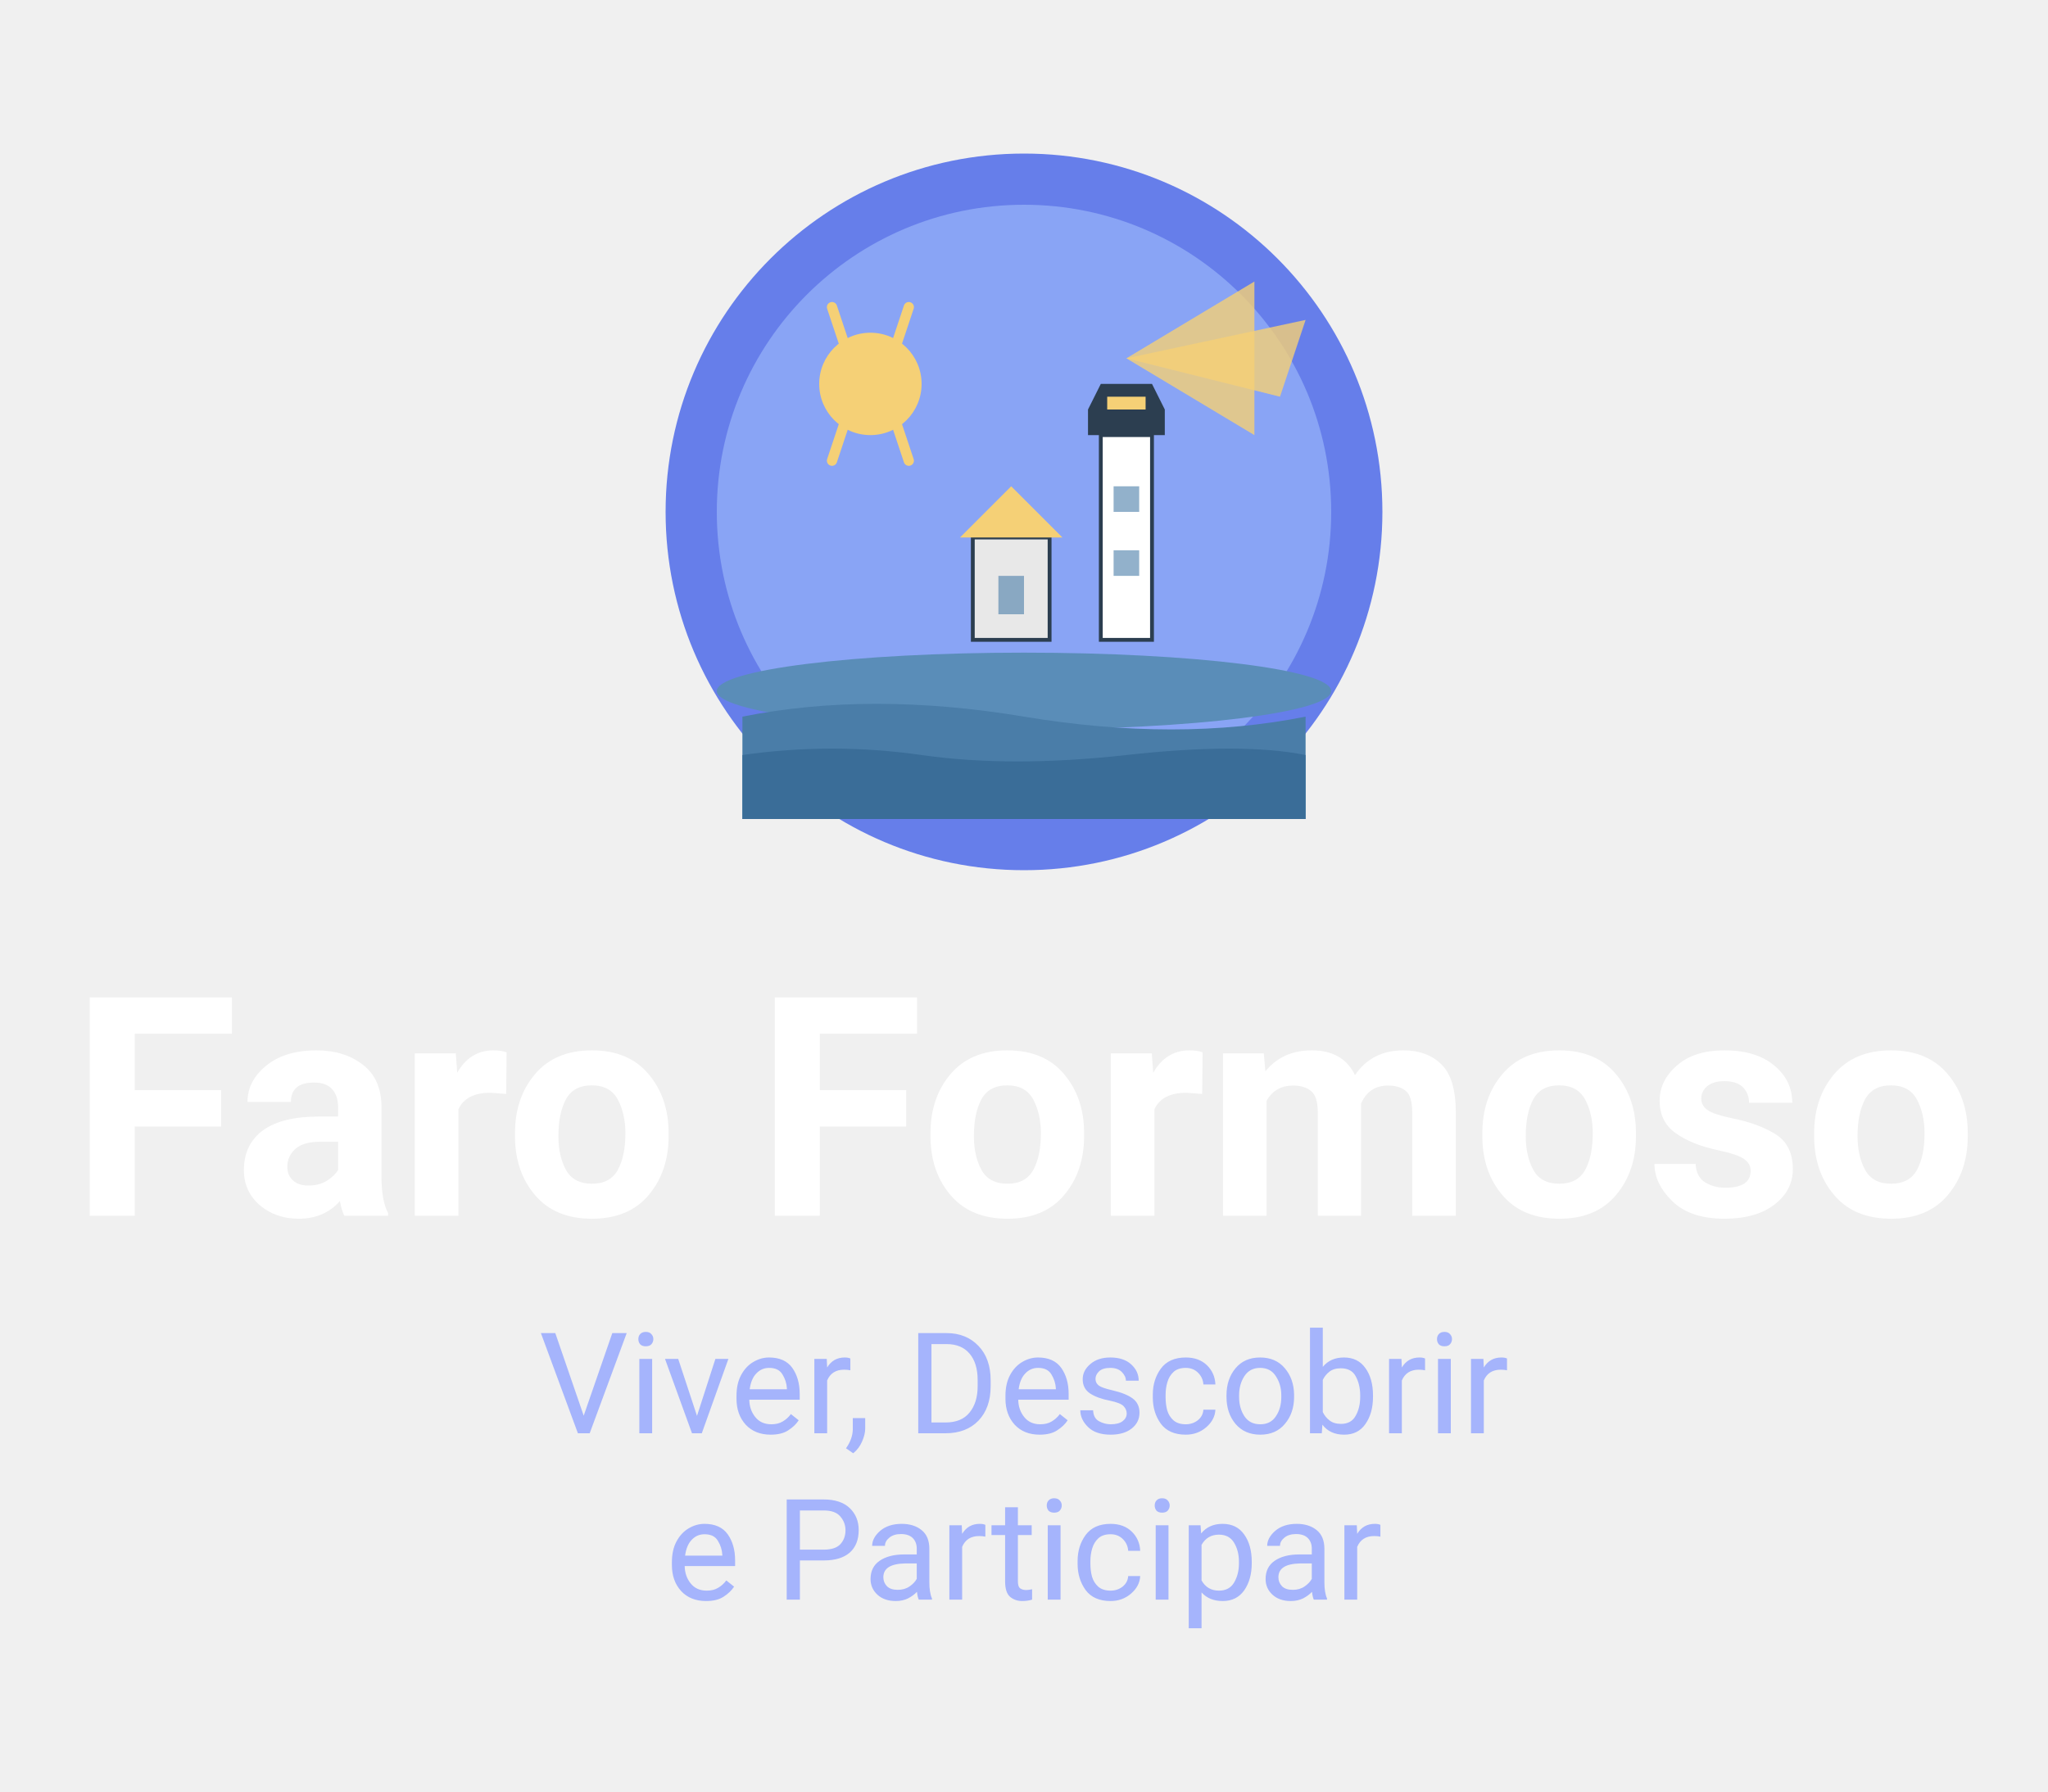
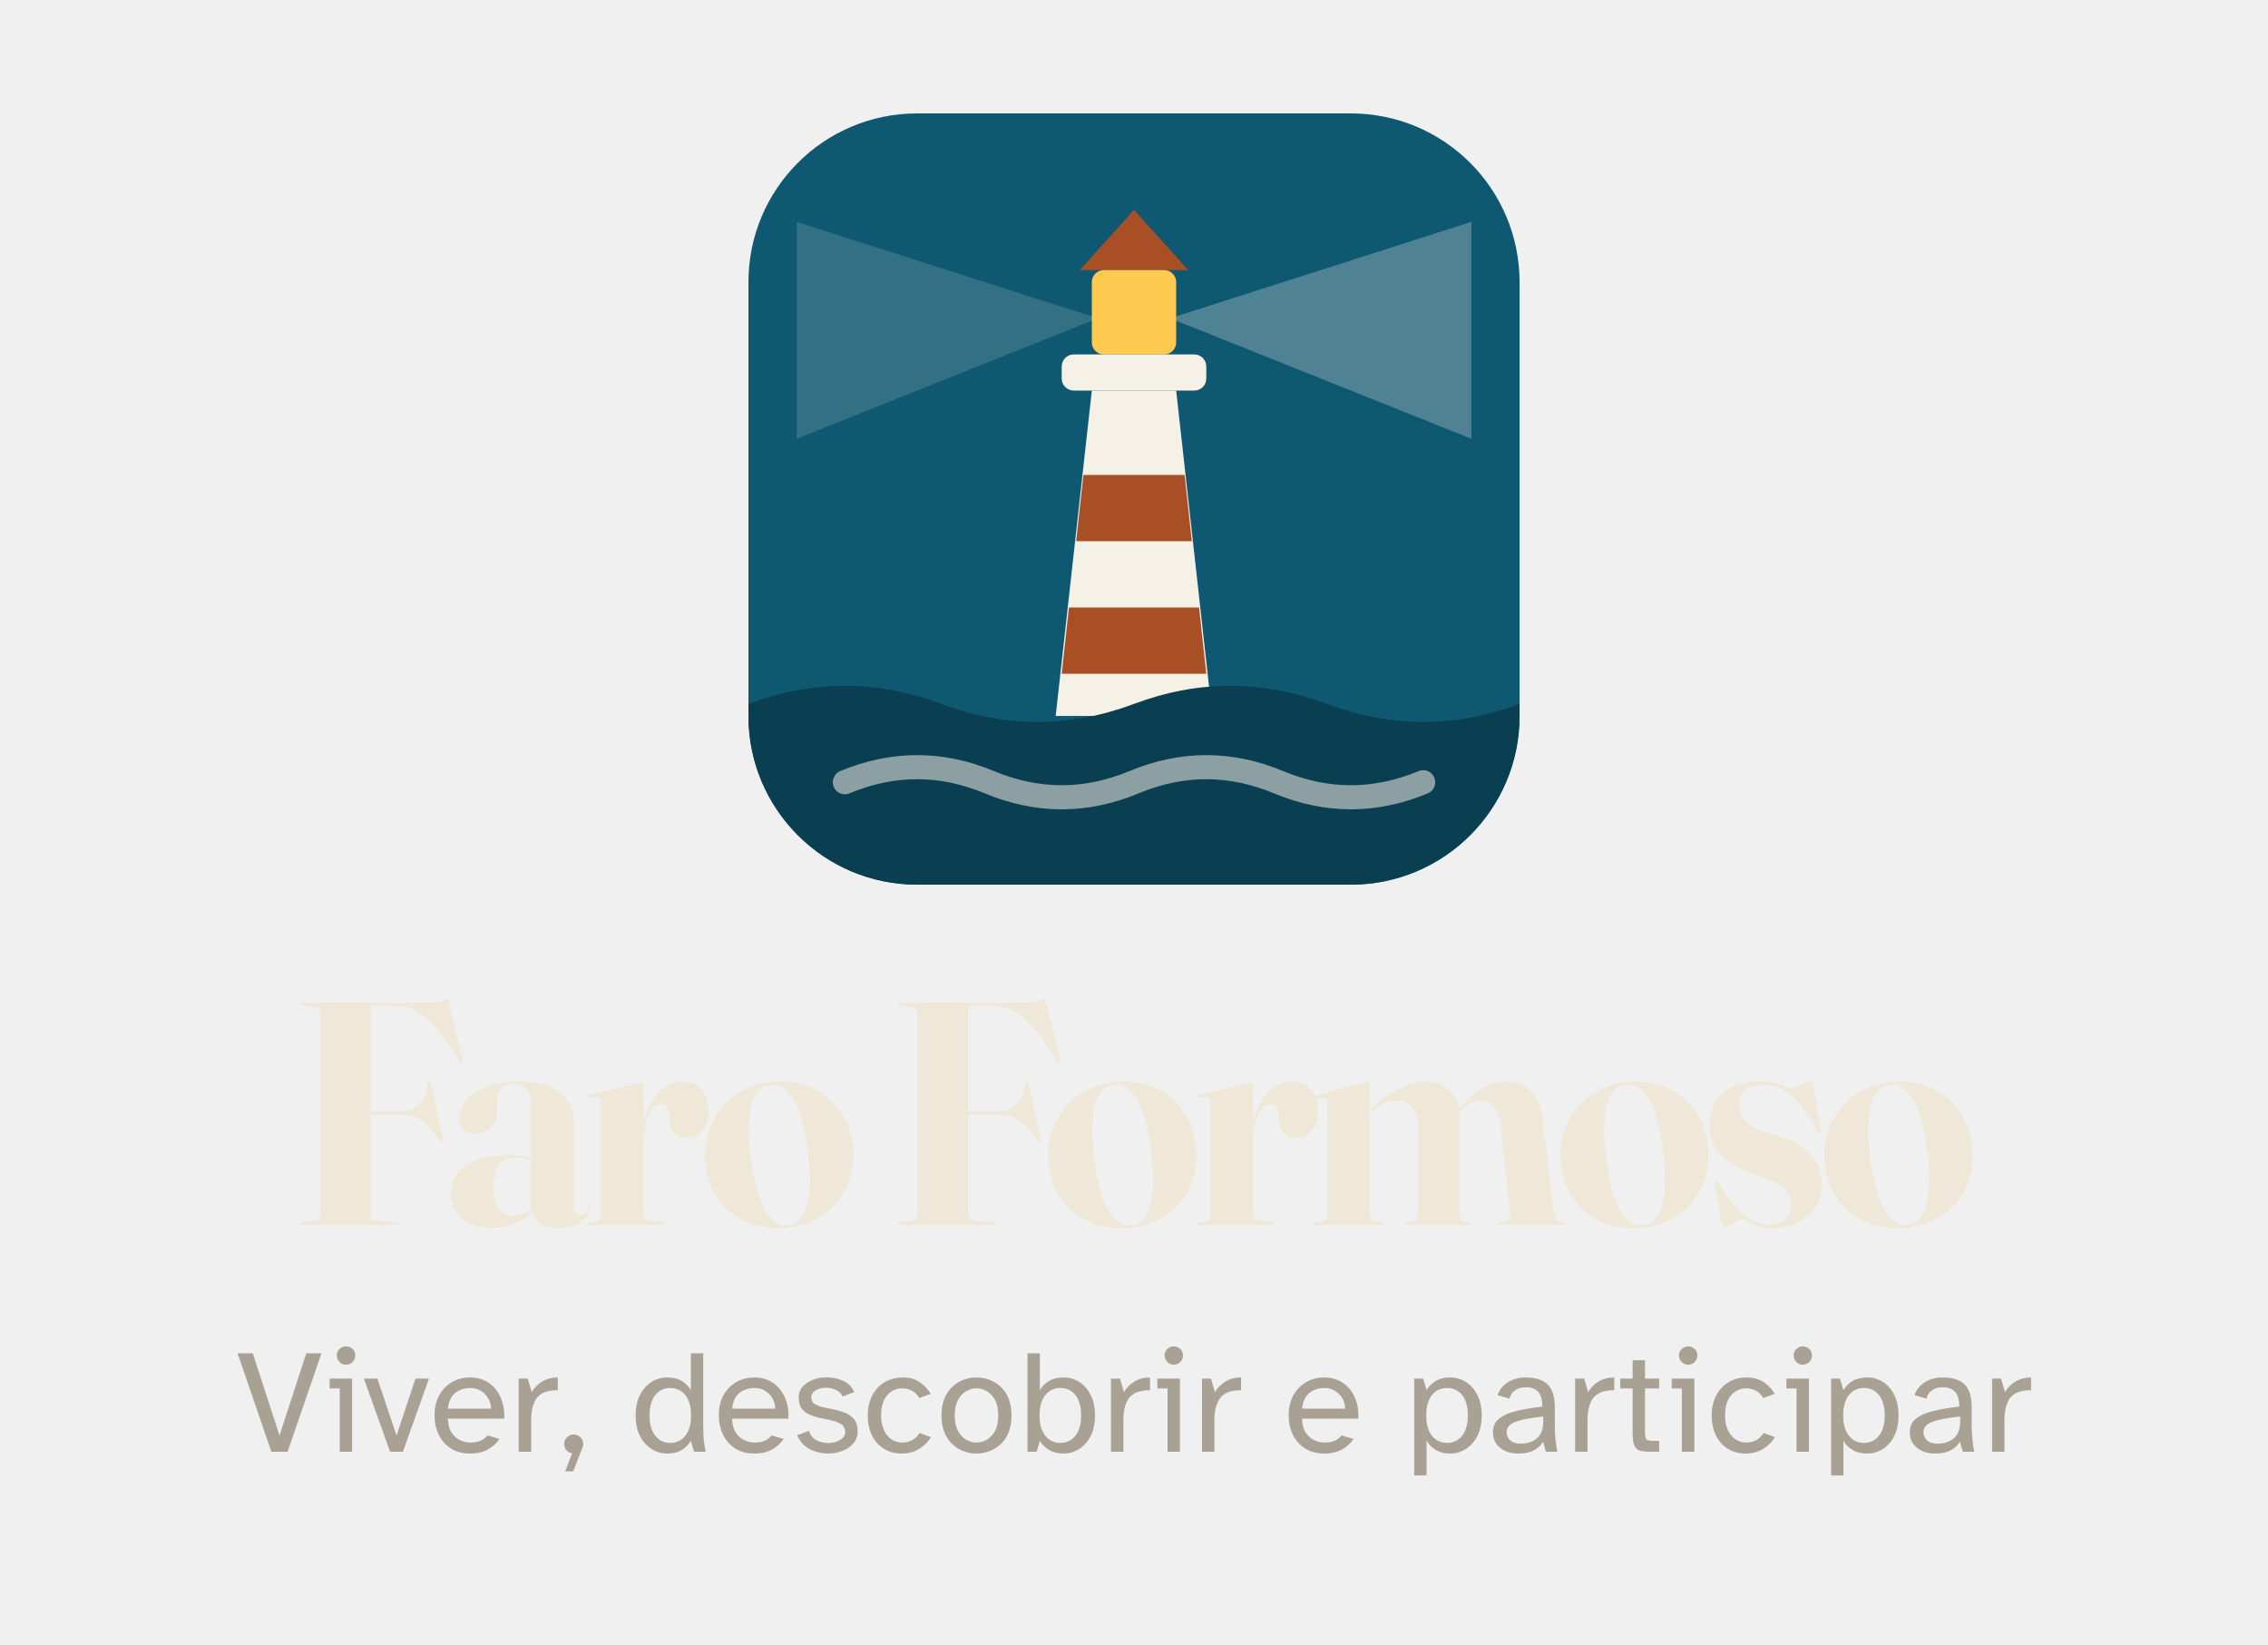
- <svg xmlns="http://www.w3.org/2000/svg" viewBox="0 0 160 140" role="img" aria-label="Faro Formoso Logo">
-   <defs>
-     <style>
-       .logo-text { font-family: -apple-system, BlinkMacSystemFont, "Segoe UI", Roboto, "Helvetica Neue", Arial, sans-serif; text-anchor: middle; }
-       .logo-title { font-weight: 700; font-size: 24px; fill: #ffffff; }
-       .logo-subtitle { font-weight: 400; font-size: 11px; fill: #a5b4fc; }
-       .bg { fill: #667eea; }
-       .sky { fill: #89a4f5; }
-       .lighthouse-body { fill: #ffffff; }
-       .lighthouse-top { fill: #2c3e50; }
-       .light-beam { fill: #f5d076; opacity: 0.8; }
-       .wave1 { fill: #5a8db8; }
-       .wave2 { fill: #4a7da8; }
-       .wave3 { fill: #3a6d98; }
-       .sun { fill: #f5d076; }
-       .building { fill: #e8e8e8; }
-       .roof { fill: #f5d076; }
-     </style>
-   </defs>
-   <g transform="translate(50, 10)">
-     <circle cx="30" cy="30" r="28" class="bg" />
-     <circle cx="30" cy="30" r="24" class="sky" />
-     <circle cx="18" cy="20" r="4" class="sun" />
-     <path d="M 16 17 L 15 14 M 20 17 L 21 14 M 16 23 L 15 26 M 20 23 L 21 26" stroke="#f5d076" stroke-width="0.8" stroke-linecap="round" />
-     <path d="M 38 18 L 48 12 L 48 24 Z" class="light-beam" />
-     <path d="M 38 18 L 52 15 L 50 21 Z" class="light-beam" />
-     <rect x="36" y="24" width="4" height="16" class="lighthouse-body" stroke="#2c3e50" stroke-width="0.3" />
-     <path d="M 35 24 L 41 24 L 41 22 L 40 20 L 36 20 L 35 22 Z" class="lighthouse-top" />
-     <rect x="36.5" y="21" width="3" height="1" fill="#f5d076" />
-     <rect x="37" y="28" width="2" height="2" fill="#4a7da8" opacity="0.6" />
-     <rect x="37" y="33" width="2" height="2" fill="#4a7da8" opacity="0.6" />
-     <rect x="26" y="32" width="6" height="8" class="building" stroke="#2c3e50" stroke-width="0.3" />
-     <path d="M 25 32 L 29 28 L 33 32 Z" class="roof" />
-     <rect x="28" y="35" width="2" height="3" fill="#4a7da8" opacity="0.6" />
-     <ellipse cx="30" cy="44" rx="24" ry="3" class="wave1" />
-     <path d="M 8 46 Q 18 44 30 46 T 52 46 L 52 54 L 8 54 Z" class="wave2" />
-     <path d="M 8 49 Q 15 48 22 49 T 38 49 T 52 49 L 52 54 L 8 54 Z" class="wave3" />
+ <svg xmlns="http://www.w3.org/2000/svg" viewBox="0 0 200 145" role="img" aria-label="Faro Formoso — Viver, descobrir e participar">
+   <g transform="translate(66 10) scale(1.0625)">
+     <rect width="64" height="64" rx="14" fill="#0f5872" />
+     <path d="M35 17 L60 9 L60 27 Z" fill="#f6f1e7" opacity=".28" />
+     <path d="M29 17 L4 9 L4 27 Z" fill="#f6f1e7" opacity=".16" />
+     <path d="M27.5 13 L32 8 L36.5 13 Z" fill="#a84f26" />
+     <rect x="28.5" y="13" width="7" height="7" rx="1" fill="#ffca4f" />
+     <rect x="26" y="20" width="12" height="3" rx="1" fill="#f6f1e7" />
+     <path d="M28.5 23 L35.5 23 L38.5 50 L25.5 50 Z" fill="#f6f1e7" />
+     <path d="M27.8 30 L36.2 30 L36.8 35.5 L27.2 35.5 Z" fill="#a84f26" />
+     <path d="M26.6 41 L37.4 41 L38 46.5 L26 46.5 Z" fill="#a84f26" />
+     <path d="M0 49 Q8 46 16 49 T32 49 T48 49 T64 49 V50 A14 14 0 0 1 50 64 H14 A14 14 0 0 1 0 50 Z" fill="#0a3e51" />
+     <path d="M8 55.5 Q14 53 20 55.5 T32 55.5 T44 55.5 T56 55.5" fill="none" stroke="#f6f1e7" stroke-width="2" stroke-linecap="round" opacity=".55" />
  </g>
-   <g class="logo-text">
-     <text x="80" y="95" class="logo-title">Faro Formoso</text>
-     <text x="80" y="112" class="logo-subtitle">Viver, Descobrir</text>
-     <text x="80" y="125" class="logo-subtitle">e Participar</text>
-   </g>
+   <path fill="#efe7d7" d="M38.15 88.4Q38.47 88.4 38.74 88.32Q39.02 88.23 39.2 88.13Q39.38 88.04 39.42 88.04Q39.46 88.04 39.49 88.09Q39.51 88.15 39.56 88.33L40.82 93.55Q40.85 93.64 40.84 93.68Q40.82 93.72 40.78 93.75Q40.75 93.76 40.71 93.75Q40.67 93.73 40.61 93.65Q39.46 91.75 38.51 90.67Q37.56 89.59 36.69 89.14Q35.82 88.69 34.89 88.69L32.69 88.69L32.69 107.23Q32.69 107.4 32.85 107.5Q33.01 107.59 33.35 107.62L34.96 107.79Q35.07 107.8 35.1 107.83Q35.14 107.85 35.14 107.92Q35.14 107.93 35.1 107.97Q35.07 108 34.98 108L26.6 108Q26.53 108 26.49 107.97Q26.44 107.93 26.44 107.92Q26.44 107.82 26.63 107.79L27.68 107.62Q27.97 107.58 28.11 107.49Q28.25 107.4 28.25 107.23L28.25 89.17Q28.25 89 28.11 88.91Q27.97 88.82 27.68 88.78L26.63 88.61Q26.44 88.58 26.44 88.48Q26.44 88.47 26.49 88.44Q26.53 88.4 26.6 88.4ZM31.62 97.99L34.97 97.99Q36.27 97.99 36.91 97.45Q37.55 96.91 37.71 95.46Q37.74 95.36 37.76 95.34Q37.78 95.32 37.83 95.3Q37.94 95.3 37.98 95.47L39.11 100.5Q39.13 100.57 39.11 100.62Q39.1 100.66 39.06 100.69Q39.03 100.69 38.99 100.69Q38.95 100.68 38.88 100.62Q38.2 99.71 37.69 99.19Q37.17 98.68 36.63 98.48Q36.09 98.28 35.35 98.28L31.62 98.28ZM47.01 106.71L47.01 106.56L46.83 106.71L46.83 97.4Q46.83 96.52 46.45 96.04Q46.08 95.57 45.4 95.57Q44.61 95.57 44.22 95.97Q43.83 96.38 43.83 96.91L43.83 98.14Q43.83 98.9 43.28 99.43Q42.72 99.96 41.87 99.96Q41.27 99.96 40.88 99.61Q40.48 99.25 40.48 98.52Q40.48 97.79 41.09 97.06Q41.7 96.32 42.89 95.85Q44.08 95.37 45.85 95.37Q48.25 95.37 49.44 96.35Q50.62 97.32 50.62 99.14L50.62 106.32Q50.62 106.75 50.79 106.96Q50.96 107.17 51.19 107.17Q51.43 107.17 51.63 107.01Q51.84 106.85 51.88 106.49Q51.89 106.43 51.91 106.41Q51.92 106.39 51.96 106.39Q51.99 106.39 52.01 106.41Q52.03 106.43 52.03 106.49Q52.03 106.77 51.77 107.19Q51.5 107.61 50.9 107.94Q50.3 108.27 49.29 108.27Q48.09 108.27 47.55 107.82Q47.01 107.37 47.01 106.71ZM39.76 105.26Q39.76 103.69 41.05 102.76Q42.35 101.83 45.24 101.83Q46.04 101.83 46.54 101.99Q47.04 102.15 47.47 102.4L47.36 102.5Q46.92 102.27 46.48 102.16Q46.03 102.05 45.47 102.05Q44.53 102.05 44.02 102.74Q43.51 103.44 43.51 104.71Q43.51 105.96 44.01 106.58Q44.52 107.2 45.31 107.2Q45.83 107.2 46.34 106.94Q46.85 106.67 47.18 106.19L47.34 106.29Q46.74 107.24 45.66 107.76Q44.59 108.27 43.35 108.27Q41.77 108.27 40.76 107.42Q39.76 106.57 39.76 105.26ZM56.57 100.87Q56.57 99.05 57.11 97.84Q57.65 96.62 58.49 96Q59.33 95.37 60.25 95.37Q61.3 95.37 61.88 96.05Q62.45 96.73 62.45 98.02Q62.45 99.17 61.91 99.73Q61.36 100.3 60.53 100.3Q59.78 100.3 59.42 99.88Q59.06 99.46 59.02 98.65L59.01 98.19Q58.99 97.78 58.84 97.56Q58.69 97.35 58.31 97.35Q57.9 97.35 57.55 97.74Q57.19 98.13 56.97 98.94Q56.75 99.75 56.75 100.97ZM56.75 95.67L56.75 100.23L56.75 107.09Q56.75 107.26 56.85 107.39Q56.94 107.52 57.1 107.57L58.49 107.79Q58.57 107.82 58.6 107.84Q58.62 107.86 58.62 107.92Q58.62 107.94 58.58 107.97Q58.55 108 58.48 108L51.91 108Q51.85 108 51.81 107.97Q51.77 107.93 51.77 107.9Q51.77 107.86 51.82 107.83Q51.87 107.79 51.95 107.79L52.64 107.66Q52.82 107.62 52.9 107.52Q52.99 107.41 52.99 107.26L52.99 96.98Q52.99 96.88 52.94 96.82Q52.89 96.76 52.79 96.76L51.91 96.76Q51.88 96.76 51.84 96.72Q51.8 96.69 51.8 96.66Q51.8 96.62 51.83 96.58Q51.87 96.55 51.95 96.53L56.29 95.51Q56.4 95.5 56.46 95.48Q56.52 95.47 56.6 95.47Q56.68 95.47 56.72 95.53Q56.75 95.6 56.75 95.67ZM68.77 95.37Q70.68 95.37 72.12 96.2Q73.57 97.02 74.4 98.49Q75.23 99.96 75.23 101.88Q75.23 103.76 74.38 105.2Q73.53 106.64 72.03 107.46Q70.52 108.28 68.59 108.28Q66.71 108.28 65.26 107.47Q63.82 106.66 63 105.22Q62.18 103.79 62.18 101.87Q62.18 99.99 63.02 98.53Q63.87 97.07 65.36 96.22Q66.85 95.37 68.77 95.37ZM69.5 108.03Q70.27 107.96 70.75 107.22Q71.22 106.47 71.36 105.05Q71.5 103.63 71.25 101.56Q70.98 99.47 70.51 98.13Q70.03 96.79 69.39 96.16Q68.74 95.54 67.93 95.64Q67.13 95.72 66.66 96.48Q66.18 97.23 66.07 98.64Q65.96 100.05 66.2 102.11Q66.46 104.15 66.93 105.5Q67.4 106.85 68.06 107.48Q68.72 108.11 69.5 108.03ZM90.83 88.4Q91.15 88.4 91.43 88.32Q91.7 88.23 91.88 88.13Q92.06 88.04 92.11 88.04Q92.15 88.04 92.17 88.09Q92.19 88.15 92.25 88.33L93.51 93.55Q93.53 93.64 93.52 93.68Q93.51 93.72 93.46 93.75Q93.44 93.76 93.39 93.75Q93.35 93.73 93.3 93.65Q92.15 91.75 91.2 90.67Q90.24 89.59 89.38 89.14Q88.51 88.69 87.57 88.69L85.37 88.69L85.37 107.23Q85.37 107.4 85.53 107.5Q85.69 107.59 86.03 107.62L87.64 107.79Q87.75 107.8 87.79 107.83Q87.82 107.85 87.82 107.92Q87.82 107.93 87.79 107.97Q87.75 108 87.67 108L79.28 108Q79.21 108 79.17 107.97Q79.13 107.93 79.13 107.92Q79.13 107.82 79.31 107.79L80.36 107.62Q80.65 107.58 80.79 107.49Q80.93 107.4 80.93 107.23L80.93 89.17Q80.93 89 80.79 88.91Q80.65 88.82 80.36 88.78L79.31 88.61Q79.13 88.58 79.13 88.48Q79.13 88.47 79.17 88.44Q79.21 88.4 79.28 88.4ZM84.31 97.99L87.65 97.99Q88.96 97.99 89.59 97.45Q90.23 96.91 90.4 95.46Q90.43 95.36 90.45 95.34Q90.47 95.32 90.51 95.3Q90.62 95.3 90.66 95.47L91.8 100.5Q91.81 100.57 91.8 100.62Q91.78 100.66 91.74 100.69Q91.71 100.69 91.67 100.69Q91.63 100.68 91.56 100.62Q90.89 99.71 90.37 99.19Q89.85 98.68 89.31 98.48Q88.77 98.28 88.03 98.28L84.31 98.28ZM99.05 95.37Q100.95 95.37 102.4 96.2Q103.85 97.02 104.68 98.49Q105.5 99.96 105.5 101.88Q105.5 103.76 104.66 105.2Q103.81 106.64 102.3 107.46Q100.8 108.28 98.87 108.28Q96.99 108.28 95.54 107.47Q94.09 106.66 93.27 105.22Q92.45 103.79 92.45 101.87Q92.45 99.99 93.3 98.53Q94.15 97.07 95.64 96.22Q97.13 95.37 99.05 95.37ZM99.78 108.03Q100.55 107.96 101.02 107.22Q101.5 106.47 101.64 105.05Q101.78 103.63 101.53 101.56Q101.26 99.47 100.78 98.13Q100.31 96.79 99.66 96.16Q99.02 95.54 98.21 95.64Q97.41 95.72 96.93 96.48Q96.46 97.23 96.35 98.64Q96.23 100.05 96.47 102.11Q96.74 104.15 97.21 105.5Q97.68 106.85 98.33 107.48Q98.99 108.11 99.78 108.03ZM110.32 100.87Q110.32 99.05 110.85 97.84Q111.39 96.62 112.23 96Q113.07 95.37 114 95.37Q115.05 95.37 115.62 96.05Q116.2 96.73 116.2 98.02Q116.2 99.17 115.65 99.73Q115.1 100.3 114.28 100.3Q113.52 100.3 113.16 99.88Q112.81 99.46 112.77 98.65L112.75 98.19Q112.74 97.78 112.58 97.56Q112.43 97.35 112.05 97.35Q111.65 97.35 111.29 97.74Q110.93 98.13 110.71 98.94Q110.5 99.75 110.5 100.97ZM110.5 95.67L110.5 100.23L110.5 107.09Q110.5 107.26 110.59 107.39Q110.68 107.52 110.85 107.57L112.23 107.79Q112.32 107.82 112.34 107.84Q112.36 107.86 112.36 107.92Q112.36 107.94 112.32 107.97Q112.29 108 112.22 108L105.65 108Q105.6 108 105.56 107.97Q105.51 107.93 105.51 107.9Q105.51 107.86 105.56 107.83Q105.61 107.79 105.7 107.79L106.38 107.66Q106.56 107.62 106.65 107.52Q106.73 107.41 106.73 107.26L106.73 96.98Q106.73 96.88 106.68 96.82Q106.63 96.76 106.54 96.76L105.65 96.76Q105.63 96.76 105.58 96.72Q105.54 96.69 105.54 96.66Q105.54 96.62 105.58 96.58Q105.61 96.55 105.7 96.53L110.04 95.51Q110.15 95.5 110.2 95.48Q110.26 95.47 110.34 95.47Q110.43 95.47 110.46 95.53Q110.5 95.6 110.5 95.67ZM120.81 95.57L120.81 107.22Q120.81 107.38 120.9 107.51Q120.99 107.64 121.17 107.68L121.88 107.8Q122.01 107.82 122.01 107.9Q122.01 108 121.86 108L115.96 108Q115.91 108 115.87 107.97Q115.84 107.94 115.84 107.9Q115.84 107.87 115.88 107.84Q115.92 107.8 115.99 107.79L116.7 107.66Q116.89 107.62 116.96 107.52Q117.04 107.41 117.04 107.26L117.04 97.08Q117.04 96.98 117 96.92Q116.96 96.86 116.84 96.86L115.98 96.84Q115.93 96.84 115.9 96.81Q115.86 96.79 115.86 96.76Q115.86 96.72 115.91 96.68Q115.95 96.65 116 96.63L120.34 95.41Q120.47 95.39 120.53 95.38Q120.58 95.37 120.65 95.37Q120.75 95.37 120.78 95.44Q120.81 95.5 120.81 95.57ZM120.51 98.42L120.34 98.28L120.85 97.82Q122.3 96.45 123.5 95.91Q124.7 95.37 125.69 95.37Q127.04 95.37 127.89 96.21Q128.74 97.04 128.74 98.83L128.74 107.27Q128.74 107.45 128.84 107.56Q128.93 107.66 129.09 107.71L129.6 107.79Q129.74 107.83 129.74 107.9Q129.74 108 129.56 108L123.97 108Q123.86 108 123.86 107.9Q123.86 107.82 124 107.8L124.61 107.69Q124.87 107.64 124.95 107.47Q125.03 107.3 125.03 107.05L125.03 99.24Q125.03 98.17 124.51 97.61Q123.98 97.04 123.16 97.04Q122.56 97.04 122.03 97.26Q121.51 97.47 120.99 97.98ZM128.39 98.42L128.24 98.28L128.67 97.77Q129.72 96.52 130.75 95.95Q131.77 95.37 132.85 95.37Q134.13 95.37 134.99 96.21Q135.84 97.04 136.05 98.86L137.07 107.23Q137.1 107.45 137.2 107.57Q137.3 107.68 137.47 107.72L137.96 107.82Q138.01 107.82 138.04 107.85Q138.07 107.87 138.07 107.9Q138.07 107.94 138.04 107.97Q138.01 108 137.96 108L132.12 108Q132.01 108 132.01 107.9Q132.01 107.83 132.16 107.8L132.76 107.69Q133.01 107.64 133.12 107.46Q133.22 107.29 133.18 107.02L132.34 99.24Q132.22 98.19 131.77 97.61Q131.32 97.04 130.54 97.04Q130.07 97.04 129.65 97.26Q129.23 97.49 128.81 97.92ZM144.2 95.37Q146.1 95.37 147.55 96.2Q149 97.02 149.83 98.49Q150.65 99.96 150.65 101.88Q150.65 103.76 149.8 105.2Q148.96 106.64 147.45 107.46Q145.95 108.28 144.02 108.28Q142.14 108.28 140.69 107.47Q139.24 106.66 138.42 105.22Q137.6 103.79 137.6 101.87Q137.6 99.99 138.45 98.53Q139.3 97.07 140.79 96.22Q142.28 95.37 144.2 95.37ZM144.93 108.03Q145.7 107.96 146.17 107.22Q146.65 106.47 146.79 105.05Q146.93 103.63 146.68 101.56Q146.41 99.47 145.93 98.13Q145.46 96.79 144.81 96.16Q144.17 95.54 143.36 95.64Q142.56 95.72 142.08 96.48Q141.61 97.23 141.5 98.64Q141.38 100.05 141.62 102.11Q141.89 104.15 142.36 105.5Q142.83 106.85 143.48 107.48Q144.14 108.11 144.93 108.03ZM156.01 107.97Q156.94 107.97 157.46 107.5Q157.99 107.02 157.99 106.25Q157.99 105.72 157.73 105.27Q157.48 104.82 156.87 104.44Q156.26 104.07 155.19 103.72Q153.49 103.16 152.53 102.48Q151.56 101.81 151.15 100.98Q150.75 100.15 150.75 99.11Q150.75 97.3 151.98 96.32Q153.21 95.34 155.26 95.34Q156.11 95.34 156.66 95.51Q157.22 95.67 157.52 95.83Q157.82 95.99 157.9 95.99Q158.04 95.99 158.43 95.83Q158.81 95.67 159.19 95.51Q159.57 95.34 159.67 95.34Q159.74 95.34 159.79 95.37Q159.85 95.4 159.86 95.5L160.56 99.66Q160.59 99.75 160.57 99.83Q160.55 99.91 160.52 99.94Q160.46 99.95 160.43 99.93Q160.39 99.91 160.35 99.87Q159.48 98.26 158.71 97.33Q157.93 96.41 157.12 96.02Q156.32 95.62 155.41 95.62Q154.42 95.62 153.88 96.11Q153.35 96.6 153.35 97.44Q153.35 98 153.62 98.47Q153.88 98.94 154.57 99.33Q155.26 99.73 156.53 100.09Q158.04 100.51 158.94 101.15Q159.85 101.8 160.25 102.62Q160.65 103.44 160.65 104.43Q160.65 105.61 160.07 106.47Q159.5 107.34 158.52 107.81Q157.54 108.28 156.32 108.28Q155.55 108.28 154.98 108.06Q154.42 107.85 154.07 107.64Q153.73 107.43 153.66 107.43Q153.56 107.43 153.23 107.62Q152.89 107.82 152.54 108.01Q152.19 108.2 152.08 108.2Q151.99 108.2 151.92 108.13Q151.85 108.06 151.83 107.9L151.24 104.39Q151.24 104.23 151.25 104.16Q151.27 104.09 151.31 104.07Q151.35 104.04 151.38 104.07Q151.42 104.09 151.45 104.15Q152.64 106.21 153.77 107.09Q154.91 107.97 156.01 107.97ZM167.5 95.37Q169.4 95.37 170.85 96.2Q172.3 97.02 173.12 98.49Q173.95 99.96 173.95 101.88Q173.95 103.76 173.1 105.2Q172.26 106.64 170.75 107.46Q169.25 108.28 167.31 108.28Q165.44 108.28 163.99 107.47Q162.54 106.66 161.72 105.22Q160.9 103.79 160.9 101.87Q160.9 99.99 161.75 98.53Q162.6 97.07 164.09 96.22Q165.58 95.37 167.5 95.37ZM168.22 108.03Q168.99 107.96 169.47 107.22Q169.95 106.47 170.09 105.05Q170.23 103.63 169.97 101.56Q169.71 99.47 169.23 98.13Q168.76 96.79 168.11 96.16Q167.47 95.54 166.66 95.64Q165.86 95.72 165.38 96.48Q164.91 97.23 164.79 98.64Q164.68 100.05 164.92 102.11Q165.19 104.15 165.66 105.5Q166.12 106.85 166.78 107.48Q167.44 108.11 168.22 108.03Z" />
+   <path fill="#a8a194" d="M23.93 128L20.95 119.32L22.29 119.32L24.65 126.57L27.01 119.32L28.35 119.32L25.36 128ZM30.51 120.33Q30.18 120.33 29.94 120.09Q29.7 119.85 29.7 119.51Q29.7 119.17 29.94 118.94Q30.18 118.71 30.51 118.71Q30.85 118.71 31.09 118.94Q31.33 119.17 31.33 119.51Q31.33 119.85 31.09 120.09Q30.85 120.33 30.51 120.33ZM29.96 128L29.96 122.42L29.07 122.42L29.07 121.55L31.05 121.55L31.05 128ZM34.4 128L32.09 121.55L33.28 121.55L34.97 126.57L36.64 121.55L37.83 121.55L35.53 128ZM41.48 128.16Q40.47 128.16 39.76 127.71Q39.06 127.26 38.69 126.5Q38.32 125.74 38.32 124.79Q38.32 123.76 38.74 123.01Q39.15 122.27 39.86 121.86Q40.57 121.45 41.45 121.45Q42.22 121.45 42.81 121.75Q43.39 122.06 43.78 122.57Q44.16 123.09 44.33 123.74Q44.51 124.39 44.46 125.08L39.49 125.08Q39.52 125.88 39.85 126.35Q40.18 126.82 40.64 127.01Q41.09 127.19 41.48 127.19Q42.03 127.19 42.4 127.02Q42.77 126.84 42.99 126.56L44.04 126.87Q43.69 127.43 43.04 127.79Q42.39 128.16 41.48 128.16ZM39.5 124.2L43.3 124.2Q43.3 123.75 43.07 123.33Q42.85 122.92 42.44 122.65Q42.03 122.38 41.45 122.38Q40.97 122.38 40.54 122.57Q40.12 122.75 39.84 123.15Q39.56 123.55 39.5 124.2ZM45.74 128L45.74 121.55L46.54 121.55L46.89 122.75Q47.23 122.16 47.81 121.81Q48.38 121.45 49.19 121.45L49.19 122.58Q49.1 122.58 49 122.58Q48.9 122.58 48.81 122.59Q47.71 122.68 47.27 123.36Q46.84 124.04 46.84 125.23L46.84 128ZM49.84 129.73L50.45 128.14Q50.15 128.09 49.95 127.86Q49.75 127.62 49.75 127.31Q49.75 126.97 50 126.73Q50.24 126.48 50.58 126.48Q50.93 126.48 51.18 126.73Q51.43 126.97 51.43 127.31Q51.43 127.47 51.36 127.64L50.55 129.73ZM58.82 128.16Q58.09 128.16 57.46 127.76Q56.82 127.36 56.44 126.62Q56.05 125.87 56.05 124.8Q56.05 123.74 56.44 122.99Q56.82 122.24 57.46 121.84Q58.09 121.45 58.82 121.45Q59.59 121.45 60.11 121.75Q60.63 122.06 60.92 122.57L60.92 119.32L62.01 119.32L62.01 125.57Q62.01 125.89 62.03 126.52Q62.06 127.16 62.23 128L61.2 128L60.92 127.03Q60.63 127.55 60.11 127.85Q59.59 128.16 58.82 128.16ZM59.11 127.22Q59.94 127.22 60.44 126.58Q60.94 125.95 60.94 124.8Q60.94 123.65 60.44 123.01Q59.94 122.38 59.11 122.38Q58.28 122.38 57.78 123.01Q57.28 123.65 57.28 124.8Q57.28 125.95 57.78 126.58Q58.28 127.22 59.11 127.22ZM66.54 128.16Q65.53 128.16 64.83 127.71Q64.13 127.26 63.76 126.5Q63.39 125.74 63.39 124.79Q63.39 123.76 63.8 123.01Q64.22 122.27 64.93 121.86Q65.63 121.45 66.52 121.45Q67.29 121.45 67.87 121.75Q68.46 122.06 68.84 122.57Q69.22 123.09 69.4 123.74Q69.57 124.39 69.52 125.08L64.56 125.08Q64.58 125.88 64.91 126.35Q65.24 126.82 65.7 127.01Q66.15 127.19 66.54 127.19Q67.09 127.19 67.46 127.02Q67.83 126.84 68.05 126.56L69.11 126.87Q68.75 127.43 68.1 127.79Q67.45 128.16 66.54 128.16ZM64.57 124.2L68.36 124.2Q68.36 123.75 68.14 123.33Q67.91 122.92 67.5 122.65Q67.09 122.38 66.52 122.38Q66.04 122.38 65.61 122.57Q65.18 122.75 64.9 123.15Q64.62 123.55 64.57 124.2ZM73.01 128.16Q72.45 128.16 71.91 127.98Q71.37 127.81 70.94 127.45Q70.52 127.09 70.3 126.54L71.35 126.15Q71.5 126.73 71.99 126.98Q72.47 127.23 73.01 127.23Q73.4 127.23 73.74 127.12Q74.08 127 74.31 126.78Q74.53 126.56 74.53 126.27Q74.53 125.74 74.1 125.52Q73.68 125.3 73.1 125.18L72.2 125Q71.73 124.89 71.33 124.7Q70.93 124.52 70.68 124.17Q70.43 123.81 70.43 123.23Q70.43 122.64 70.8 122.25Q71.16 121.85 71.72 121.64Q72.29 121.44 72.91 121.44Q73.68 121.44 74.36 121.75Q75.05 122.07 75.33 122.75L74.31 123.13Q74.14 122.74 73.71 122.55Q73.29 122.36 72.84 122.36Q72.34 122.36 71.94 122.58Q71.54 122.8 71.54 123.22Q71.54 123.63 71.88 123.82Q72.23 124.01 72.73 124.11L73.58 124.28Q74.1 124.39 74.57 124.58Q75.03 124.78 75.33 125.16Q75.63 125.54 75.63 126.23Q75.63 126.84 75.25 127.27Q74.88 127.7 74.28 127.93Q73.68 128.16 73.01 128.16ZM79.52 128.16Q78.6 128.16 77.92 127.72Q77.24 127.29 76.88 126.53Q76.52 125.78 76.52 124.8Q76.52 123.84 76.9 123.08Q77.28 122.32 77.98 121.88Q78.69 121.45 79.64 121.45Q80.51 121.45 81.13 121.88Q81.75 122.31 82.07 122.9L81.07 123.27Q80.86 122.88 80.45 122.64Q80.05 122.41 79.56 122.41Q79.08 122.41 78.65 122.66Q78.22 122.92 77.96 123.44Q77.7 123.97 77.7 124.79Q77.7 125.6 77.97 126.13Q78.23 126.67 78.65 126.93Q79.08 127.19 79.56 127.19Q80.09 127.19 80.49 126.95Q80.88 126.71 81.09 126.35L82.09 126.71Q81.73 127.34 81.05 127.75Q80.38 128.16 79.52 128.16ZM86.11 128.16Q85.55 128.16 85 127.96Q84.46 127.77 84.01 127.36Q83.56 126.95 83.29 126.31Q83.02 125.67 83.02 124.8Q83.02 123.93 83.29 123.29Q83.56 122.66 84.01 122.25Q84.46 121.84 85 121.64Q85.55 121.45 86.11 121.45Q86.67 121.45 87.22 121.64Q87.77 121.84 88.22 122.25Q88.67 122.66 88.94 123.29Q89.2 123.93 89.2 124.8Q89.2 125.67 88.94 126.31Q88.67 126.95 88.22 127.36Q87.77 127.77 87.22 127.96Q86.67 128.16 86.11 128.16ZM86.11 127.19Q86.58 127.19 87.02 126.94Q87.46 126.69 87.75 126.16Q88.03 125.63 88.03 124.8Q88.03 123.97 87.75 123.44Q87.46 122.92 87.02 122.66Q86.58 122.41 86.11 122.41Q85.65 122.41 85.21 122.66Q84.76 122.92 84.47 123.44Q84.19 123.97 84.19 124.8Q84.19 125.63 84.47 126.16Q84.76 126.69 85.21 126.94Q85.65 127.19 86.11 127.19ZM93.79 128.16Q93.04 128.16 92.52 127.85Q92 127.55 91.7 127.03L91.41 128L90.61 128L90.61 119.32L91.7 119.32L91.7 122.57Q92 122.06 92.52 121.75Q93.04 121.45 93.79 121.45Q94.53 121.45 95.16 121.84Q95.79 122.24 96.18 122.99Q96.56 123.74 96.56 124.8Q96.56 125.87 96.18 126.62Q95.79 127.36 95.16 127.76Q94.53 128.16 93.79 128.16ZM93.51 127.22Q94.34 127.22 94.84 126.58Q95.34 125.95 95.34 124.8Q95.34 123.65 94.84 123.01Q94.34 122.38 93.51 122.38Q92.67 122.38 92.17 123.01Q91.67 123.65 91.67 124.8Q91.67 125.95 92.17 126.58Q92.67 127.22 93.51 127.22ZM97.97 128L97.97 121.55L98.76 121.55L99.11 122.75Q99.45 122.16 100.03 121.81Q100.6 121.45 101.41 121.45L101.41 122.58Q101.32 122.58 101.22 122.58Q101.12 122.58 101.03 122.59Q99.93 122.68 99.49 123.36Q99.06 124.04 99.06 125.23L99.06 128ZM103.5 120.33Q103.18 120.33 102.94 120.09Q102.7 119.85 102.7 119.51Q102.7 119.17 102.94 118.94Q103.18 118.71 103.5 118.71Q103.84 118.71 104.08 118.94Q104.32 119.17 104.32 119.51Q104.32 119.85 104.08 120.09Q103.84 120.33 103.5 120.33ZM102.96 128L102.96 122.42L102.06 122.42L102.06 121.55L104.05 121.55L104.05 128ZM106 128L106 121.55L106.79 121.55L107.14 122.75Q107.48 122.16 108.06 121.81Q108.64 121.45 109.44 121.45L109.44 122.58Q109.35 122.58 109.26 122.58Q109.16 122.58 109.07 122.59Q107.96 122.68 107.53 123.36Q107.09 124.04 107.09 125.23L107.09 128ZM116.8 128.16Q115.79 128.16 115.09 127.71Q114.38 127.26 114.01 126.5Q113.64 125.74 113.64 124.79Q113.64 123.76 114.06 123.01Q114.48 122.27 115.18 121.86Q115.89 121.45 116.78 121.45Q117.54 121.45 118.13 121.75Q118.71 122.06 119.1 122.57Q119.48 123.09 119.66 123.74Q119.83 124.39 119.78 125.08L114.81 125.08Q114.84 125.88 115.17 126.35Q115.5 126.82 115.96 127.01Q116.41 127.19 116.8 127.19Q117.35 127.19 117.72 127.02Q118.09 126.84 118.31 126.56L119.36 126.87Q119.01 127.43 118.36 127.79Q117.71 128.16 116.8 128.16ZM114.83 124.2L118.62 124.2Q118.62 123.75 118.4 123.33Q118.17 122.92 117.76 122.65Q117.35 122.38 116.78 122.38Q116.3 122.38 115.87 122.57Q115.44 122.75 115.16 123.15Q114.88 123.55 114.83 124.2ZM124.71 130.09L124.71 121.55L125.5 121.55L125.8 122.57Q126.1 122.06 126.62 121.75Q127.14 121.45 127.89 121.45Q128.63 121.45 129.26 121.84Q129.89 122.24 130.28 122.99Q130.66 123.74 130.66 124.8Q130.66 125.86 130.28 126.61Q129.89 127.36 129.26 127.76Q128.63 128.16 127.89 128.16Q127.14 128.16 126.62 127.85Q126.1 127.55 125.8 127.03L125.8 130.09ZM127.61 127.22Q128.44 127.22 128.94 126.58Q129.44 125.95 129.44 124.8Q129.44 123.65 128.94 123.01Q128.44 122.38 127.61 122.38Q126.77 122.38 126.27 123.01Q125.77 123.65 125.77 124.8Q125.77 125.95 126.27 126.58Q126.77 127.22 127.61 127.22ZM133.87 128.16Q133.26 128.16 132.75 127.94Q132.25 127.71 131.95 127.3Q131.65 126.88 131.65 126.3Q131.65 125.53 132.19 125.09Q132.73 124.65 133.71 124.41Q134.69 124.17 136 124.02Q136.03 123.2 135.68 122.76Q135.33 122.32 134.55 122.32Q133.96 122.32 133.59 122.59Q133.22 122.85 133.12 123.32L132.06 123.01Q132.32 122.27 132.99 121.86Q133.66 121.45 134.53 121.45Q135.87 121.45 136.49 122.08Q137.11 122.71 137.11 124.06L137.11 125.57Q137.11 126.38 137.17 126.96Q137.24 127.55 137.33 128L136.33 128L136.07 127.12Q135.78 127.6 135.25 127.88Q134.72 128.16 133.87 128.16ZM134.11 127.29Q134.61 127.29 135.07 127.1Q135.52 126.92 135.81 126.49Q136.09 126.05 136.09 125.3L136.09 124.89Q135.11 125 134.38 125.15Q133.65 125.3 133.25 125.56Q132.86 125.83 132.86 126.27Q132.86 126.73 133.19 127.01Q133.52 127.29 134.11 127.29ZM138.9 128L138.9 121.55L139.7 121.55L140.05 122.75Q140.38 122.16 140.96 121.81Q141.54 121.45 142.35 121.45L142.35 122.58Q142.26 122.58 142.16 122.58Q142.06 122.58 141.97 122.59Q140.87 122.68 140.43 123.36Q139.99 124.04 139.99 125.23L139.99 128ZM145.49 128Q144.88 128 144.55 127.88Q144.22 127.75 144.1 127.4Q143.97 127.05 143.97 126.39L143.97 122.42L142.88 122.42L142.88 121.55L143.97 121.55L143.97 119.93L145.06 119.93L145.06 121.55L146.31 121.55L146.31 122.42L145.06 122.42L145.06 126.21Q145.06 126.7 145.16 126.87Q145.26 127.04 145.73 127.04L146.31 127.04L146.31 128ZM148.86 120.33Q148.54 120.33 148.3 120.09Q148.05 119.85 148.05 119.51Q148.05 119.17 148.3 118.94Q148.54 118.71 148.86 118.71Q149.2 118.71 149.44 118.94Q149.68 119.17 149.68 119.51Q149.68 119.85 149.44 120.09Q149.2 120.33 148.86 120.33ZM148.31 128L148.31 122.42L147.42 122.42L147.42 121.55L149.41 121.55L149.41 128ZM153.94 128.16Q153.02 128.16 152.34 127.72Q151.67 127.29 151.3 126.53Q150.94 125.78 150.94 124.8Q150.94 123.84 151.32 123.08Q151.71 122.32 152.41 121.88Q153.11 121.45 154.06 121.45Q154.93 121.45 155.56 121.88Q156.18 122.31 156.49 122.9L155.49 123.27Q155.28 122.88 154.88 122.64Q154.48 122.41 153.98 122.41Q153.5 122.41 153.07 122.66Q152.64 122.92 152.38 123.44Q152.12 123.97 152.12 124.79Q152.12 125.6 152.39 126.13Q152.66 126.67 153.08 126.93Q153.5 127.19 153.98 127.19Q154.52 127.19 154.91 126.95Q155.31 126.71 155.52 126.35L156.52 126.71Q156.15 127.34 155.48 127.75Q154.8 128.16 153.94 128.16ZM158.97 120.33Q158.65 120.33 158.41 120.09Q158.17 119.85 158.17 119.51Q158.17 119.17 158.41 118.94Q158.65 118.71 158.97 118.71Q159.31 118.71 159.55 118.94Q159.79 119.17 159.79 119.51Q159.79 119.85 159.55 120.09Q159.31 120.33 158.97 120.33ZM158.43 128L158.43 122.42L157.53 122.42L157.53 121.55L159.52 121.55L159.52 128ZM161.47 130.09L161.47 121.55L162.26 121.55L162.56 122.57Q162.86 122.06 163.38 121.75Q163.9 121.45 164.66 121.45Q165.4 121.45 166.03 121.84Q166.66 122.24 167.04 122.99Q167.42 123.74 167.42 124.8Q167.42 125.86 167.04 126.61Q166.66 127.36 166.03 127.76Q165.4 128.16 164.66 128.16Q163.9 128.16 163.38 127.85Q162.86 127.55 162.56 127.03L162.56 130.09ZM164.37 127.22Q165.2 127.22 165.7 126.58Q166.2 125.95 166.2 124.8Q166.2 123.65 165.7 123.01Q165.2 122.38 164.37 122.38Q163.54 122.38 163.04 123.01Q162.54 123.65 162.54 124.8Q162.54 125.95 163.04 126.58Q163.54 127.22 164.37 127.22ZM170.64 128.16Q170.02 128.16 169.52 127.94Q169.01 127.71 168.71 127.3Q168.41 126.88 168.41 126.3Q168.41 125.53 168.95 125.09Q169.49 124.65 170.47 124.41Q171.45 124.17 172.77 124.02Q172.79 123.2 172.44 122.76Q172.09 122.32 171.31 122.32Q170.73 122.32 170.36 122.59Q169.99 122.85 169.88 123.32L168.83 123.01Q169.09 122.27 169.76 121.86Q170.43 121.45 171.3 121.45Q172.64 121.45 173.26 122.08Q173.87 122.71 173.87 124.06L173.87 125.57Q173.87 126.38 173.94 126.96Q174 127.55 174.09 128L173.09 128L172.83 127.12Q172.55 127.6 172.01 127.88Q171.48 128.16 170.64 128.16ZM170.87 127.29Q171.38 127.29 171.83 127.1Q172.29 126.92 172.57 126.49Q172.86 126.05 172.86 125.3L172.86 124.89Q171.87 125 171.14 125.15Q170.41 125.3 170.02 125.56Q169.62 125.83 169.62 126.27Q169.62 126.73 169.95 127.01Q170.28 127.29 170.87 127.29ZM175.67 128L175.67 121.55L176.46 121.55L176.81 122.75Q177.15 122.16 177.73 121.81Q178.31 121.45 179.11 121.45L179.11 122.58Q179.02 122.58 178.92 122.58Q178.83 122.58 178.73 122.59Q177.63 122.68 177.19 123.36Q176.76 124.04 176.76 125.23L176.76 128Z" />
</svg>
